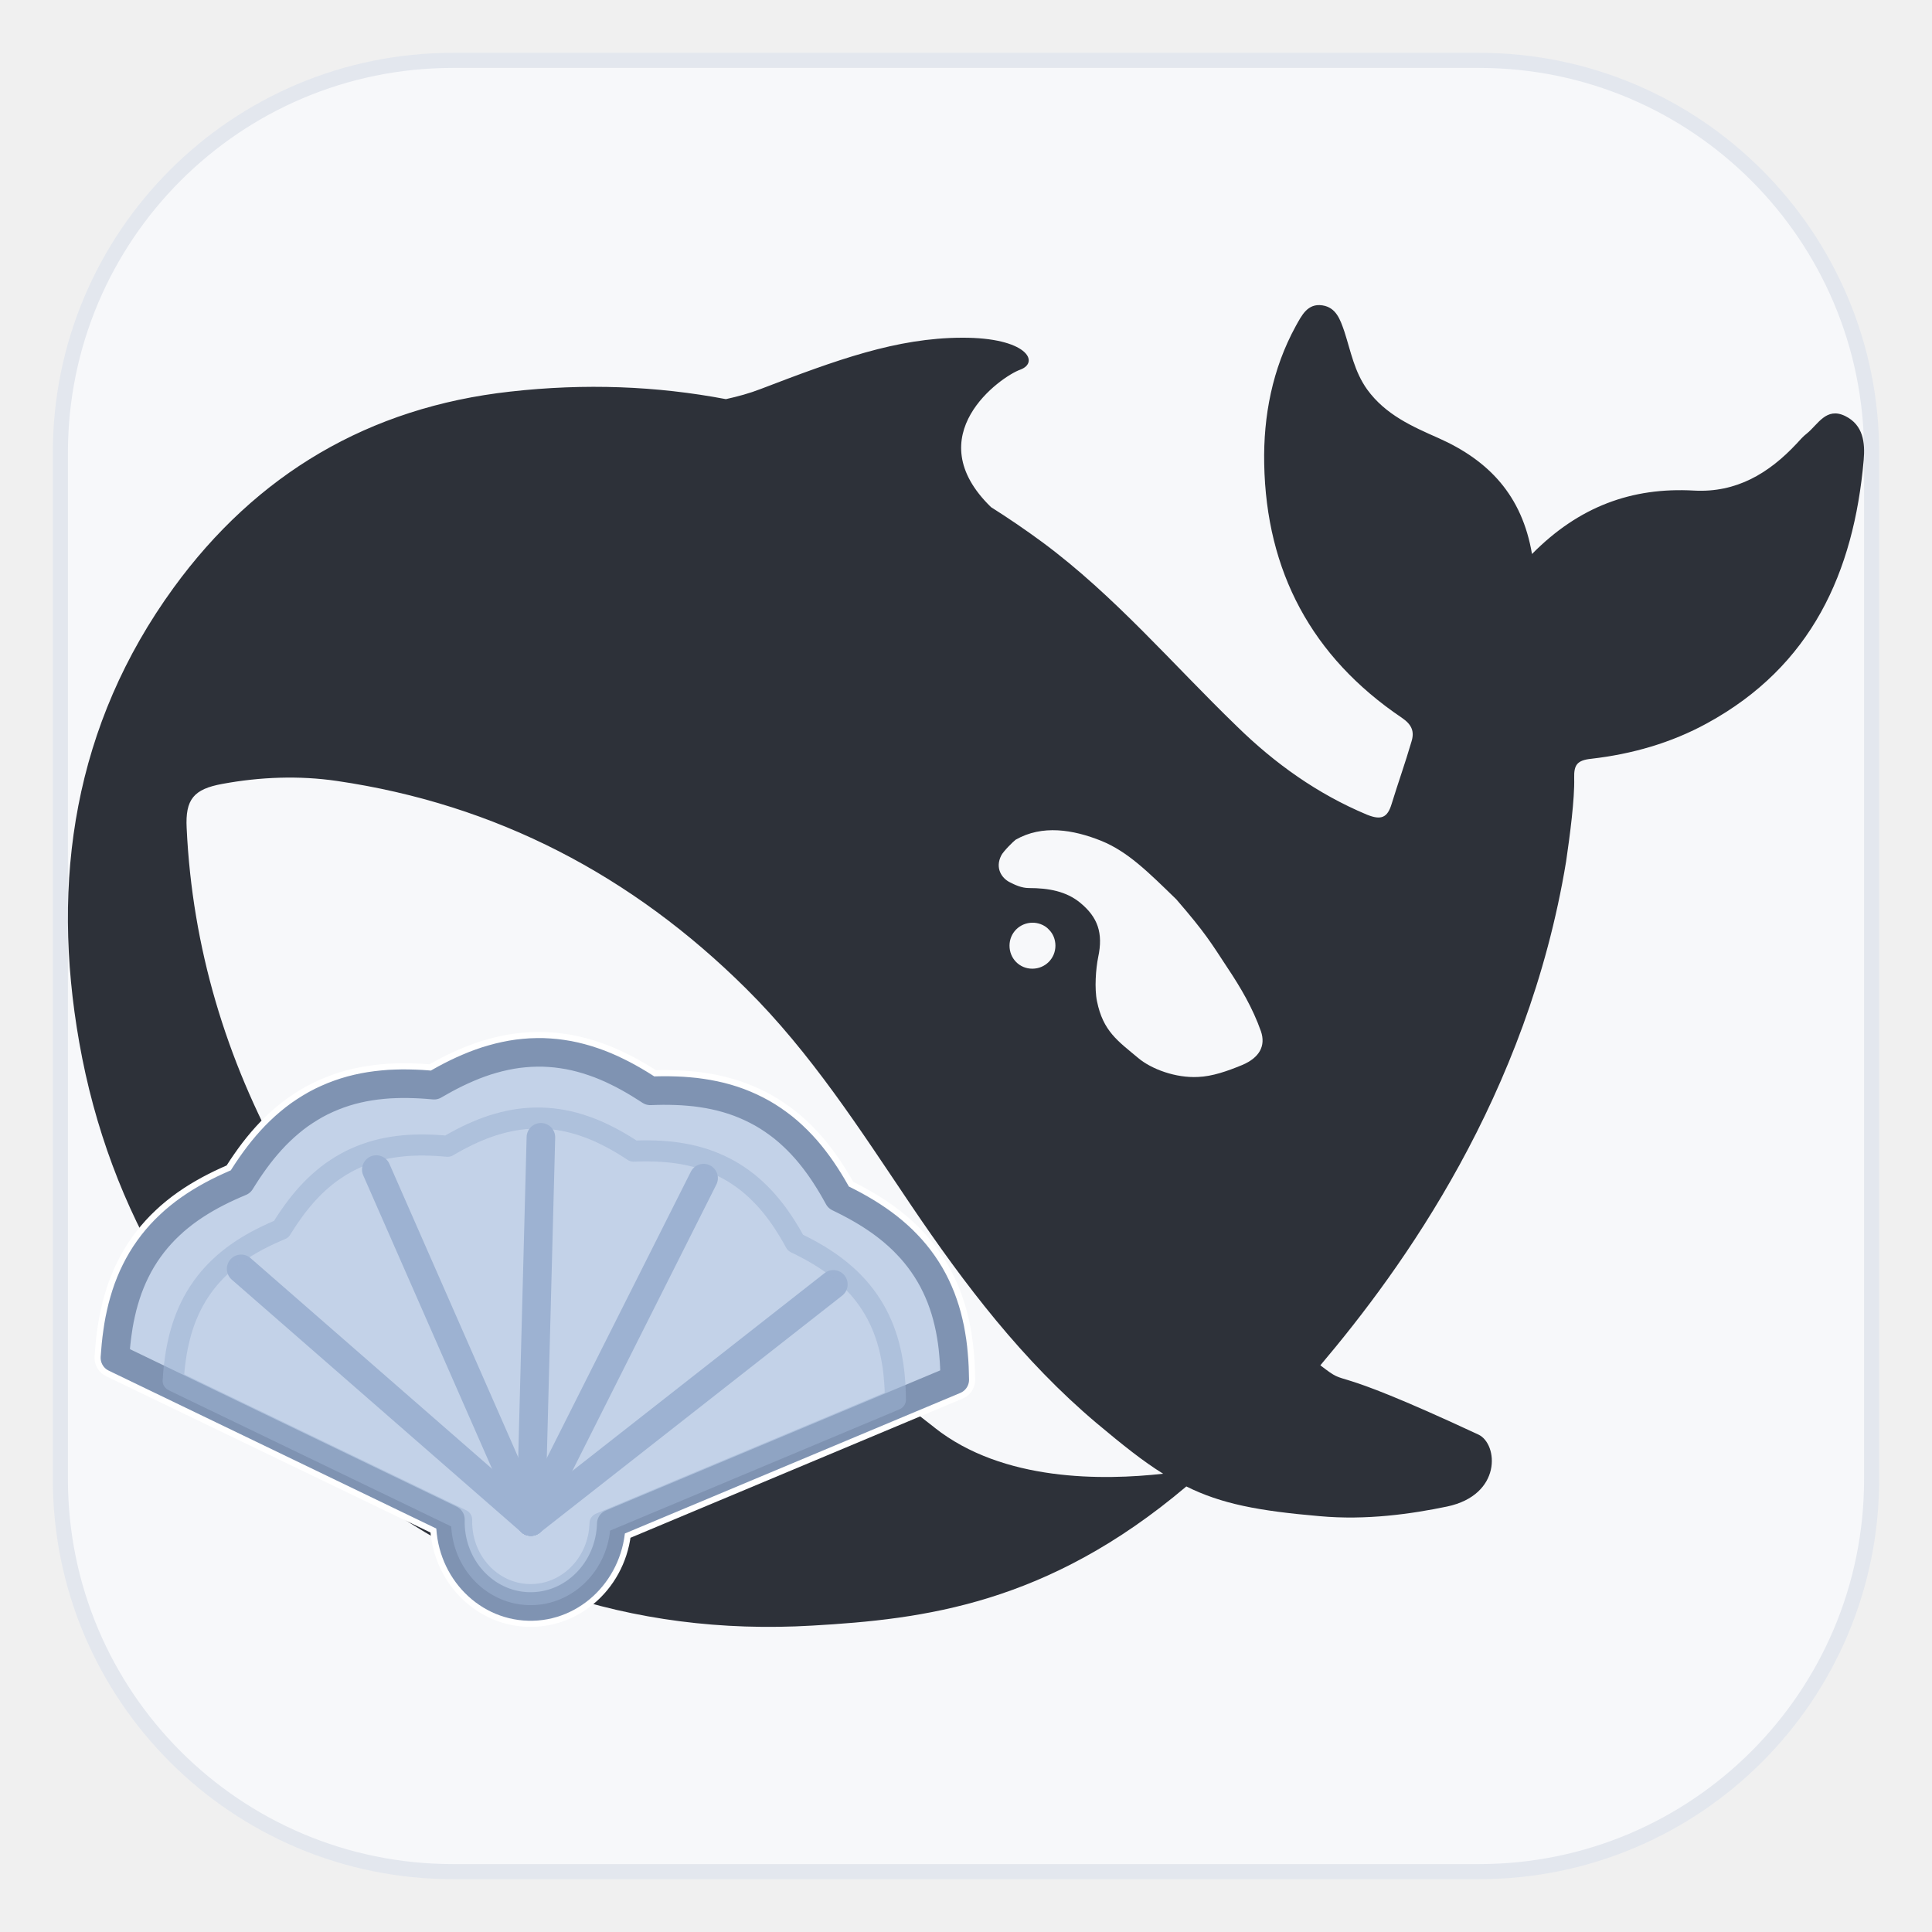
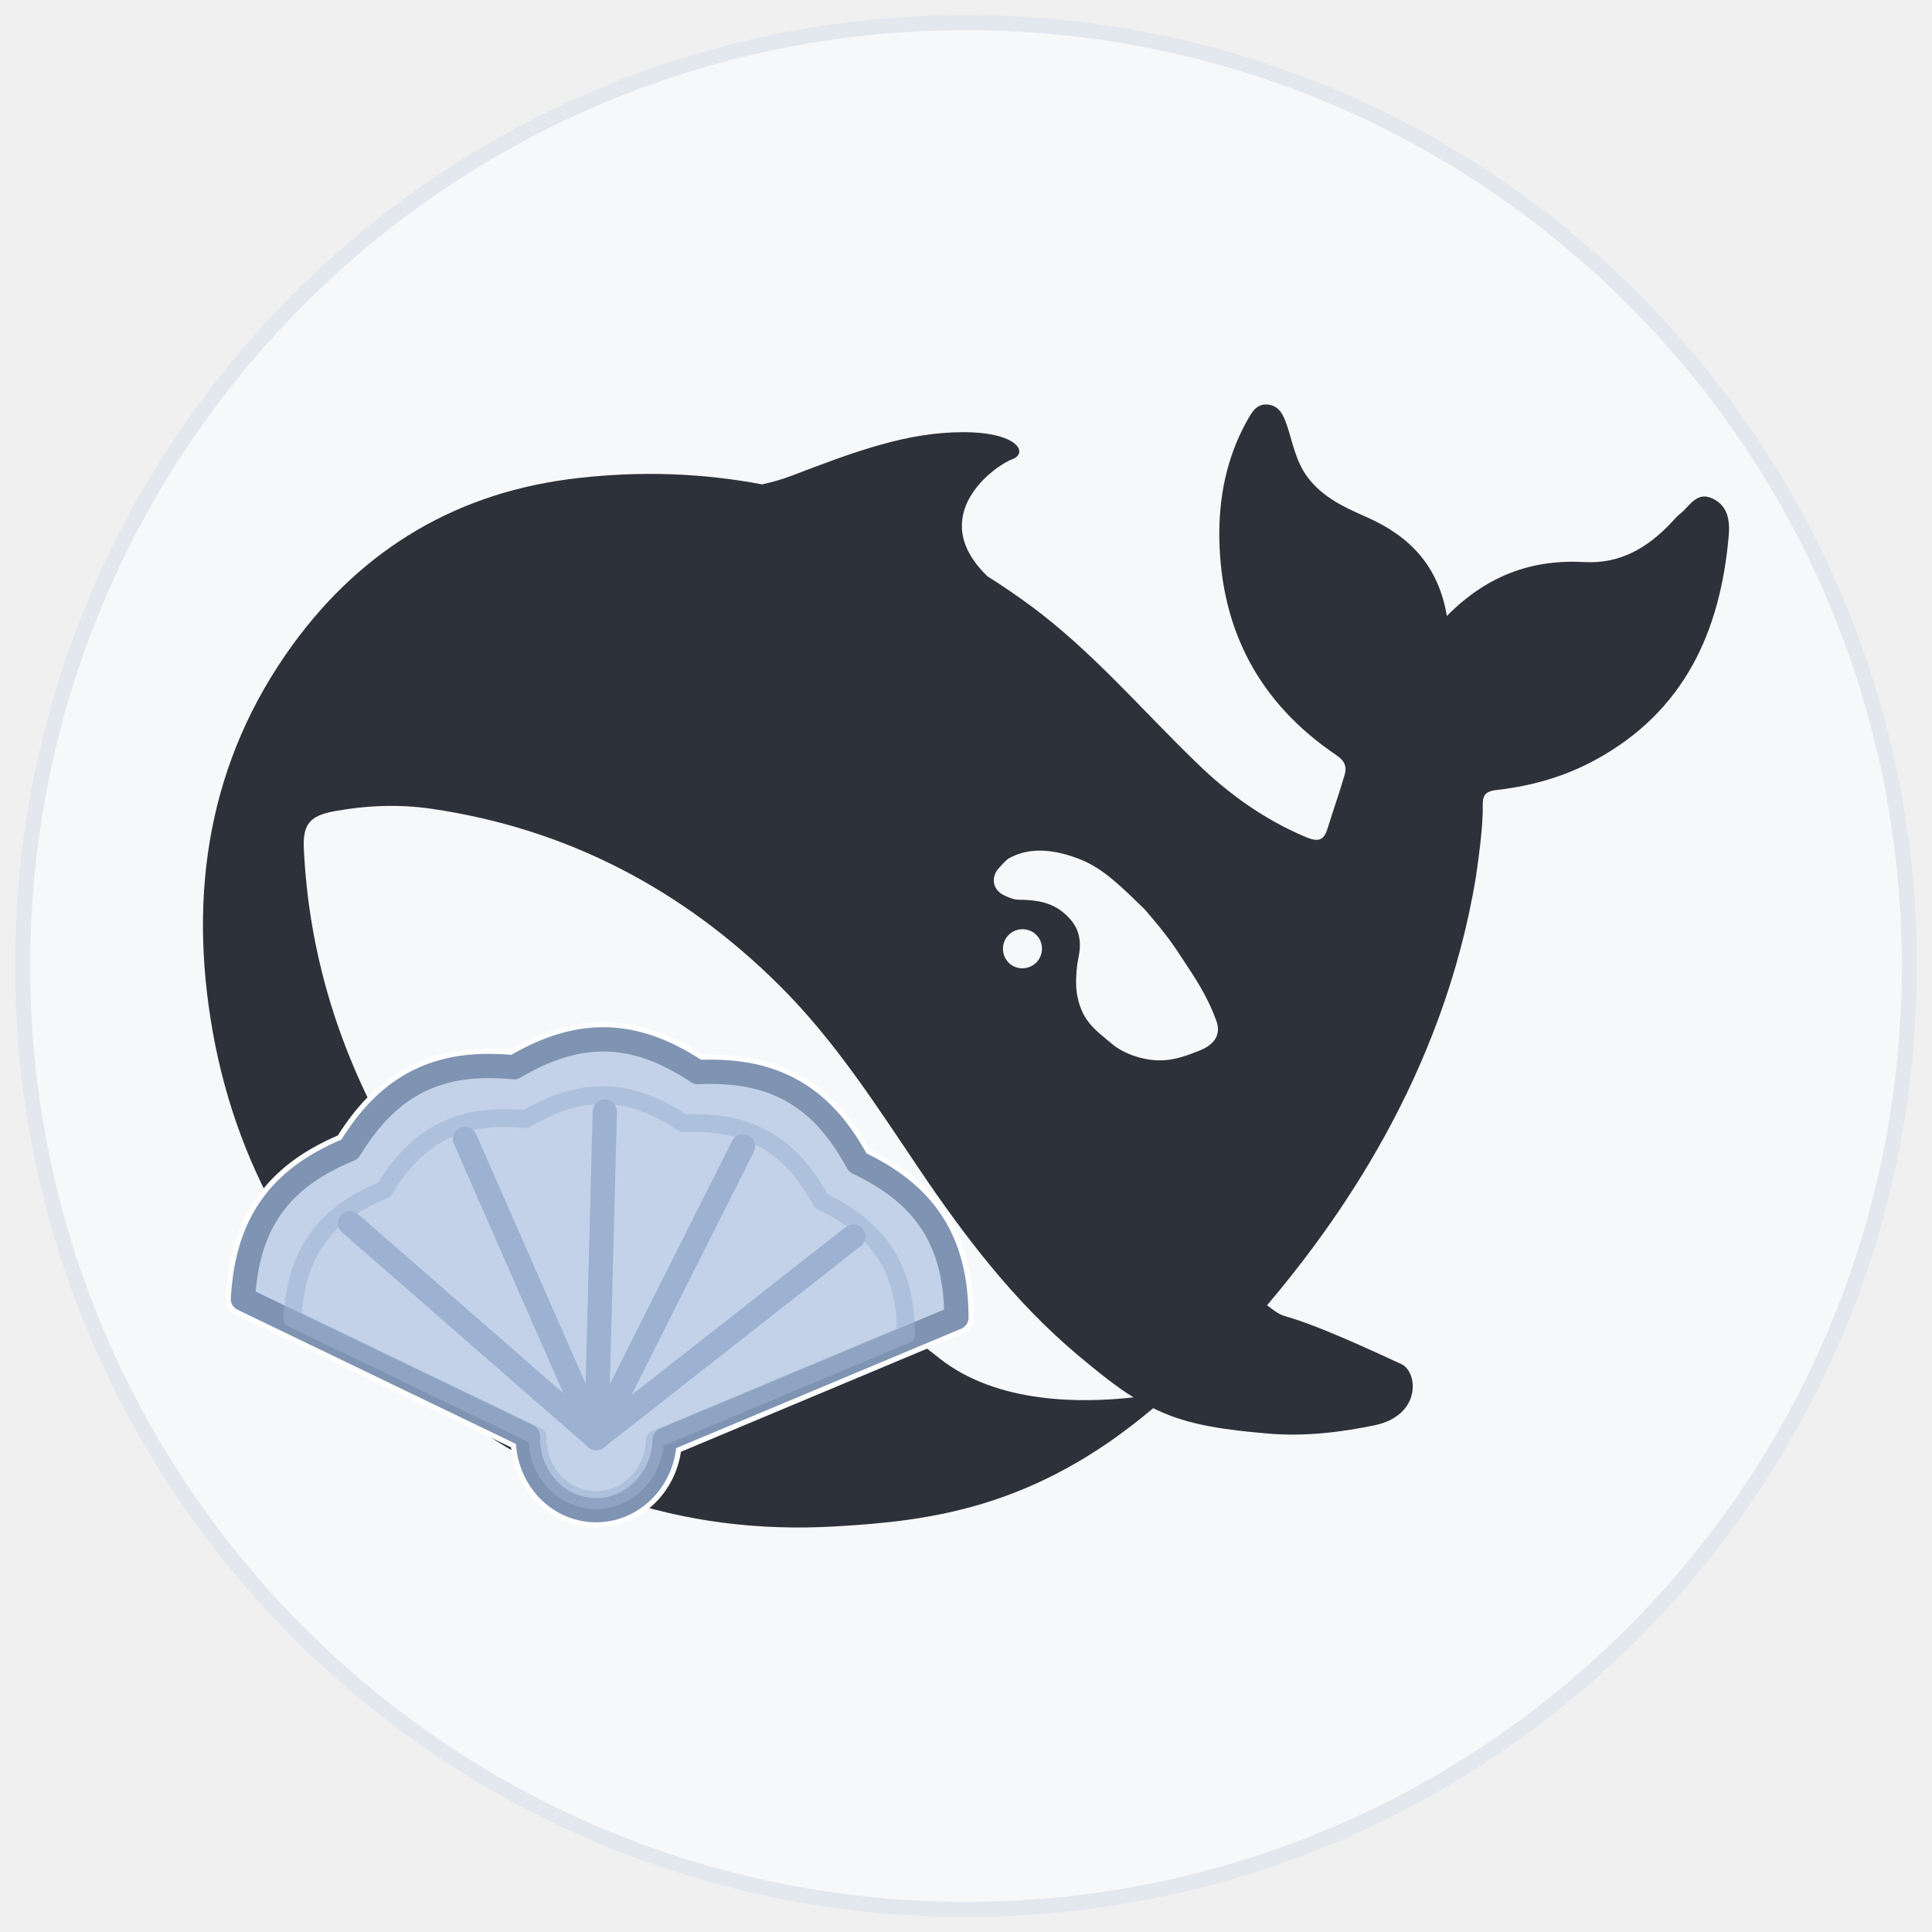
<svg xmlns="http://www.w3.org/2000/svg" width="512" height="512" viewBox="0 0 512 512">
-   <rect x="16" y="16" width="480" height="480" rx="104" fill="#f7f8fa" stroke="#e3e7ee" stroke-width="4" />
-   <g transform="translate(18.000 80.855) scale(1.08182)">
+   <circle cx="256" cy="256" r="250" fill="#f7f8fa" stroke="#e3e7ee" stroke-width="4" />
+   <g transform="translate(53.789 107.192) scale(0.91914)">
    <g transform="scale(18.9983) translate(-145.467 -11.5215)">
      <path d="M168.384 12.952C168.138 12.832 168.033 13.061 167.889 13.177C167.84 13.214 167.799 13.263 167.757 13.308C167.399 13.691 166.98 13.943 166.433 13.913C165.632 13.868 164.949 14.119 164.345 14.731C164.217 13.977 163.79 13.526 163.141 13.237C162.802 13.087 162.458 12.937 162.22 12.61C162.054 12.378 162.009 12.119 161.926 11.863C161.873 11.709 161.82 11.552 161.643 11.525C161.45 11.495 161.375 11.657 161.299 11.792C160.997 12.344 160.88 12.952 160.892 13.568C160.918 14.953 161.503 16.057 162.666 16.842C162.798 16.932 162.832 17.022 162.79 17.153C162.711 17.424 162.617 17.686 162.534 17.957C162.481 18.129 162.402 18.167 162.217 18.092C161.579 17.825 161.028 17.431 160.541 16.954C159.714 16.155 158.967 15.272 158.035 14.581C157.816 14.42 157.597 14.27 157.37 14.127C156.419 13.203 157.495 12.445 157.744 12.355C158.004 12.261 157.834 11.938 156.993 11.942C156.151 11.945 155.381 12.227 154.4 12.603C154.256 12.659 154.105 12.7 153.951 12.734C153.06 12.565 152.135 12.528 151.169 12.637C149.35 12.839 147.897 13.699 146.829 15.167C145.546 16.932 145.244 18.937 145.613 21.028C146.002 23.232 147.127 25.056 148.855 26.483C150.648 27.962 152.713 28.687 155.068 28.548C156.499 28.466 158.091 28.274 159.888 26.754C160.341 26.979 160.816 27.069 161.605 27.137C162.212 27.193 162.797 27.107 163.25 27.013C163.96 26.863 163.911 26.206 163.654 26.085C161.575 25.116 162.031 25.511 161.616 25.192C162.673 23.942 164.287 21.719 164.785 18.694C164.834 18.36 164.896 17.889 164.889 17.619C164.885 17.454 164.923 17.39 165.111 17.371C165.632 17.311 166.138 17.168 166.603 16.913C167.95 16.177 168.494 14.968 168.622 13.519C168.641 13.297 168.618 13.068 168.384 12.952ZM156.642 25.995C154.626 24.41 153.649 23.889 153.245 23.912C152.868 23.934 152.936 24.366 153.019 24.648C153.106 24.925 153.219 25.117 153.377 25.361C153.487 25.523 153.562 25.762 153.268 25.943C152.619 26.345 151.49 25.808 151.437 25.782C150.124 25.008 149.025 23.987 148.251 22.59C147.504 21.246 147.07 19.804 146.998 18.265C146.979 17.894 147.089 17.762 147.459 17.695C147.946 17.605 148.448 17.586 148.934 17.657C150.992 17.958 152.743 18.877 154.211 20.334C155.049 21.164 155.683 22.155 156.336 23.124C157.03 24.152 157.777 25.133 158.729 25.936C159.065 26.218 159.333 26.432 159.589 26.59C158.816 26.676 157.525 26.695 156.642 25.996V25.995ZM157.608 19.781C157.608 19.616 157.74 19.485 157.906 19.485C157.943 19.485 157.977 19.492 158.008 19.503C158.049 19.518 158.087 19.541 158.117 19.575C158.17 19.627 158.2 19.702 158.2 19.781C158.2 19.946 158.068 20.078 157.902 20.078C157.736 20.078 157.608 19.946 157.608 19.781ZM160.608 21.32C160.416 21.399 160.223 21.467 160.038 21.474C159.751 21.489 159.438 21.373 159.268 21.23C159.004 21.009 158.815 20.885 158.736 20.498C158.702 20.333 158.721 20.078 158.751 19.931C158.819 19.616 158.744 19.413 158.521 19.229C158.34 19.079 158.11 19.038 157.857 19.038C157.762 19.038 157.676 18.996 157.611 18.963C157.506 18.91 157.419 18.779 157.502 18.617C157.528 18.565 157.657 18.437 157.687 18.415C158.03 18.219 158.426 18.283 158.793 18.43C159.132 18.569 159.389 18.824 159.759 19.184C160.136 19.62 160.204 19.74 160.419 20.067C160.589 20.322 160.744 20.585 160.85 20.885C160.914 21.073 160.831 21.226 160.608 21.32Z" fill="#2d3139" />
    </g>
    <g transform="rotate(1.5 113.40 298.00)">
      <path d="M 93.69 298.00 L 10.50 260.55 L 10.58 258.99 L 10.67 257.42 L 10.80 255.85 L 10.97 254.28 L 11.16 252.72 L 11.40 251.16 L 11.69 249.61 L 12.01 248.06 L 12.39 246.53 L 12.81 245.01 L 13.28 243.51 L 13.81 242.03 L 14.38 240.58 L 15.02 239.14 L 15.70 237.74 L 16.44 236.36 L 17.23 235.02 L 18.08 233.71 L 18.98 232.43 L 19.93 231.19 L 20.93 229.99 L 21.97 228.83 L 23.07 227.71 L 24.20 226.62 L 25.38 225.58 L 26.59 224.58 L 27.84 223.62 L 29.12 222.70 L 30.43 221.82 L 31.76 220.98 L 33.12 220.17 L 34.50 219.40 L 35.89 218.66 L 37.29 217.96 L 38.71 217.28 L 40.13 216.63 L 40.93 215.28 L 41.75 213.94 L 42.60 212.62 L 43.48 211.31 L 44.39 210.02 L 45.33 208.76 L 46.31 207.52 L 47.32 206.31 L 48.37 205.13 L 49.46 203.99 L 50.58 202.89 L 51.74 201.83 L 52.93 200.81 L 54.16 199.84 L 55.43 198.93 L 56.73 198.06 L 58.06 197.24 L 59.42 196.48 L 60.82 195.78 L 62.24 195.13 L 63.68 194.54 L 65.15 194.00 L 66.64 193.52 L 68.15 193.10 L 69.68 192.73 L 71.22 192.42 L 72.77 192.16 L 74.33 191.95 L 75.90 191.78 L 77.48 191.67 L 79.05 191.59 L 80.63 191.56 L 82.21 191.56 L 83.78 191.59 L 85.35 191.66 L 86.91 191.75 L 88.25 190.94 L 89.60 190.14 L 90.97 189.37 L 92.36 188.63 L 93.77 187.92 L 95.20 187.25 L 96.64 186.61 L 98.10 186.02 L 99.58 185.47 L 101.08 184.98 L 102.59 184.53 L 104.11 184.14 L 105.64 183.80 L 107.18 183.52 L 108.73 183.31 L 110.28 183.15 L 111.84 183.06 L 113.40 183.02 L 114.96 183.06 L 116.52 183.15 L 118.07 183.31 L 119.62 183.52 L 121.16 183.80 L 122.69 184.14 L 124.21 184.53 L 125.72 184.98 L 127.22 185.47 L 128.70 186.02 L 130.16 186.61 L 131.60 187.25 L 133.03 187.92 L 134.44 188.63 L 135.83 189.37 L 137.20 190.14 L 138.55 190.94 L 139.89 191.75 L 141.45 191.66 L 143.02 191.59 L 144.59 191.56 L 146.17 191.56 L 147.75 191.59 L 149.32 191.67 L 150.90 191.78 L 152.47 191.95 L 154.03 192.16 L 155.58 192.42 L 157.12 192.73 L 158.65 193.10 L 160.16 193.52 L 161.65 194.00 L 163.12 194.54 L 164.56 195.13 L 165.98 195.78 L 167.38 196.48 L 168.74 197.24 L 170.07 198.06 L 171.37 198.93 L 172.64 199.84 L 173.87 200.81 L 175.06 201.83 L 176.22 202.89 L 177.34 203.99 L 178.43 205.13 L 179.48 206.31 L 180.49 207.52 L 181.47 208.76 L 182.41 210.02 L 183.32 211.31 L 184.20 212.62 L 185.05 213.94 L 185.87 215.28 L 186.67 216.63 L 188.09 217.28 L 189.51 217.96 L 190.91 218.66 L 192.30 219.40 L 193.68 220.17 L 195.04 220.98 L 196.37 221.82 L 197.68 222.70 L 198.96 223.62 L 200.21 224.58 L 201.42 225.58 L 202.60 226.62 L 203.73 227.71 L 204.83 228.83 L 205.87 229.99 L 206.87 231.19 L 207.82 232.43 L 208.72 233.71 L 209.57 235.02 L 210.36 236.36 L 211.10 237.74 L 211.78 239.14 L 212.42 240.58 L 212.99 242.03 L 213.52 243.51 L 213.99 245.01 L 214.41 246.53 L 214.79 248.06 L 215.11 249.61 L 215.40 251.16 L 215.64 252.72 L 215.83 254.28 L 216.00 255.85 L 216.13 257.42 L 216.22 258.99 L 216.30 260.55 L 133.11 298.00 A 19.71 20.80 0 0 1 93.69 298.00 Z" fill="none" stroke="#ffffff" stroke-width="10" stroke-linejoin="round" />
      <path d="M 93.69 298.00 L 10.50 260.55 L 10.58 258.99 L 10.67 257.42 L 10.80 255.85 L 10.97 254.28 L 11.16 252.72 L 11.40 251.16 L 11.69 249.61 L 12.01 248.06 L 12.39 246.53 L 12.81 245.01 L 13.28 243.51 L 13.81 242.03 L 14.38 240.58 L 15.02 239.14 L 15.70 237.74 L 16.44 236.36 L 17.23 235.02 L 18.08 233.71 L 18.98 232.43 L 19.93 231.19 L 20.93 229.99 L 21.97 228.83 L 23.07 227.71 L 24.20 226.62 L 25.38 225.58 L 26.59 224.58 L 27.84 223.62 L 29.12 222.70 L 30.43 221.82 L 31.76 220.98 L 33.12 220.17 L 34.50 219.40 L 35.89 218.66 L 37.29 217.96 L 38.71 217.28 L 40.13 216.63 L 40.93 215.28 L 41.75 213.94 L 42.60 212.62 L 43.48 211.31 L 44.39 210.02 L 45.33 208.76 L 46.31 207.52 L 47.32 206.31 L 48.37 205.13 L 49.46 203.99 L 50.58 202.89 L 51.74 201.83 L 52.93 200.81 L 54.16 199.84 L 55.43 198.93 L 56.73 198.06 L 58.06 197.24 L 59.42 196.48 L 60.82 195.78 L 62.24 195.13 L 63.68 194.54 L 65.15 194.00 L 66.64 193.52 L 68.15 193.10 L 69.68 192.73 L 71.22 192.42 L 72.77 192.16 L 74.33 191.95 L 75.90 191.78 L 77.48 191.67 L 79.05 191.59 L 80.63 191.56 L 82.21 191.56 L 83.78 191.59 L 85.35 191.66 L 86.91 191.75 L 88.25 190.94 L 89.60 190.14 L 90.97 189.37 L 92.36 188.63 L 93.77 187.92 L 95.20 187.25 L 96.64 186.61 L 98.10 186.02 L 99.58 185.47 L 101.08 184.98 L 102.59 184.53 L 104.11 184.14 L 105.64 183.80 L 107.18 183.52 L 108.73 183.31 L 110.28 183.15 L 111.84 183.06 L 113.40 183.02 L 114.96 183.06 L 116.52 183.15 L 118.07 183.31 L 119.62 183.52 L 121.16 183.80 L 122.69 184.14 L 124.21 184.53 L 125.72 184.98 L 127.22 185.47 L 128.70 186.02 L 130.16 186.61 L 131.60 187.25 L 133.03 187.92 L 134.44 188.63 L 135.83 189.37 L 137.20 190.14 L 138.55 190.94 L 139.89 191.75 L 141.45 191.66 L 143.02 191.59 L 144.59 191.56 L 146.17 191.56 L 147.75 191.59 L 149.32 191.67 L 150.90 191.78 L 152.47 191.95 L 154.03 192.16 L 155.58 192.42 L 157.12 192.73 L 158.65 193.10 L 160.16 193.52 L 161.65 194.00 L 163.12 194.54 L 164.56 195.13 L 165.98 195.78 L 167.38 196.48 L 168.74 197.24 L 170.07 198.06 L 171.37 198.93 L 172.64 199.84 L 173.87 200.81 L 175.06 201.83 L 176.22 202.89 L 177.34 203.99 L 178.43 205.13 L 179.48 206.31 L 180.49 207.52 L 181.47 208.76 L 182.41 210.02 L 183.32 211.31 L 184.20 212.62 L 185.05 213.94 L 185.87 215.28 L 186.67 216.63 L 188.09 217.28 L 189.51 217.96 L 190.91 218.66 L 192.30 219.40 L 193.68 220.17 L 195.04 220.98 L 196.37 221.82 L 197.68 222.70 L 198.96 223.62 L 200.21 224.58 L 201.42 225.58 L 202.60 226.62 L 203.73 227.71 L 204.83 228.83 L 205.87 229.99 L 206.87 231.19 L 207.82 232.43 L 208.72 233.71 L 209.57 235.02 L 210.36 236.36 L 211.10 237.74 L 211.78 239.14 L 212.42 240.58 L 212.99 242.03 L 213.52 243.51 L 213.99 245.01 L 214.41 246.53 L 214.79 248.06 L 215.11 249.61 L 215.40 251.16 L 215.64 252.72 L 215.83 254.28 L 216.00 255.85 L 216.13 257.42 L 216.22 258.99 L 216.30 260.55 L 133.11 298.00 A 19.71 20.80 0 0 1 93.69 298.00 Z" fill="#c3d2e8" stroke="#7f93b2" stroke-width="7" stroke-linejoin="round" />
      <g stroke="#9db2d2" stroke-width="7" stroke-linecap="round">
        <path d="M 113.4 298 L 40.84 237.97" />
        <path d="M 113.4 298 L 73.30 212.79" />
        <path d="M 113.4 298 L 113.40 203.83" />
        <path d="M 113.4 298 L 153.50 212.79" />
        <path d="M 113.4 298 L 185.96 237.97" />
      </g>
      <path d="M 93.69 298.00 L 10.50 260.55 L 10.58 258.99 L 10.67 257.42 L 10.80 255.85 L 10.97 254.28 L 11.16 252.72 L 11.40 251.16 L 11.69 249.61 L 12.01 248.06 L 12.39 246.53 L 12.81 245.01 L 13.28 243.51 L 13.81 242.03 L 14.38 240.58 L 15.02 239.14 L 15.70 237.74 L 16.44 236.36 L 17.23 235.02 L 18.08 233.71 L 18.98 232.43 L 19.93 231.19 L 20.93 229.99 L 21.97 228.83 L 23.07 227.71 L 24.20 226.62 L 25.38 225.58 L 26.59 224.58 L 27.84 223.62 L 29.12 222.70 L 30.43 221.82 L 31.76 220.98 L 33.12 220.17 L 34.50 219.40 L 35.89 218.66 L 37.29 217.96 L 38.71 217.28 L 40.13 216.63 L 40.93 215.28 L 41.75 213.94 L 42.60 212.62 L 43.48 211.31 L 44.39 210.02 L 45.33 208.76 L 46.31 207.52 L 47.32 206.31 L 48.37 205.13 L 49.46 203.99 L 50.58 202.89 L 51.74 201.83 L 52.93 200.81 L 54.16 199.84 L 55.43 198.93 L 56.73 198.06 L 58.06 197.24 L 59.42 196.48 L 60.82 195.78 L 62.24 195.13 L 63.68 194.54 L 65.15 194.00 L 66.64 193.52 L 68.15 193.10 L 69.68 192.73 L 71.22 192.42 L 72.77 192.16 L 74.33 191.95 L 75.90 191.78 L 77.48 191.67 L 79.05 191.59 L 80.63 191.56 L 82.21 191.56 L 83.78 191.59 L 85.35 191.66 L 86.91 191.75 L 88.25 190.94 L 89.60 190.14 L 90.97 189.37 L 92.36 188.63 L 93.77 187.92 L 95.20 187.25 L 96.64 186.61 L 98.10 186.02 L 99.58 185.47 L 101.08 184.98 L 102.59 184.53 L 104.11 184.14 L 105.64 183.80 L 107.18 183.52 L 108.73 183.31 L 110.28 183.15 L 111.84 183.06 L 113.40 183.02 L 114.96 183.06 L 116.52 183.15 L 118.07 183.31 L 119.62 183.52 L 121.16 183.80 L 122.69 184.14 L 124.21 184.53 L 125.72 184.98 L 127.22 185.47 L 128.70 186.02 L 130.16 186.61 L 131.60 187.25 L 133.03 187.92 L 134.44 188.63 L 135.83 189.37 L 137.20 190.14 L 138.55 190.94 L 139.89 191.75 L 141.45 191.66 L 143.02 191.59 L 144.59 191.56 L 146.17 191.56 L 147.75 191.59 L 149.32 191.67 L 150.90 191.78 L 152.47 191.95 L 154.03 192.16 L 155.58 192.42 L 157.12 192.73 L 158.65 193.10 L 160.16 193.52 L 161.65 194.00 L 163.12 194.54 L 164.56 195.13 L 165.98 195.78 L 167.38 196.48 L 168.74 197.24 L 170.07 198.06 L 171.37 198.93 L 172.64 199.84 L 173.87 200.81 L 175.06 201.83 L 176.22 202.89 L 177.34 203.99 L 178.43 205.13 L 179.48 206.31 L 180.49 207.52 L 181.47 208.76 L 182.41 210.02 L 183.32 211.31 L 184.20 212.62 L 185.05 213.94 L 185.87 215.28 L 186.67 216.63 L 188.09 217.28 L 189.51 217.96 L 190.91 218.66 L 192.30 219.40 L 193.68 220.17 L 195.04 220.98 L 196.37 221.82 L 197.68 222.70 L 198.96 223.62 L 200.21 224.58 L 201.42 225.58 L 202.60 226.62 L 203.73 227.71 L 204.83 228.83 L 205.87 229.99 L 206.87 231.19 L 207.82 232.43 L 208.72 233.71 L 209.57 235.02 L 210.36 236.36 L 211.10 237.74 L 211.78 239.14 L 212.42 240.58 L 212.99 242.03 L 213.52 243.51 L 213.99 245.01 L 214.41 246.53 L 214.79 248.06 L 215.11 249.61 L 215.40 251.16 L 215.64 252.72 L 215.83 254.28 L 216.00 255.85 L 216.13 257.42 L 216.22 258.99 L 216.30 260.55 L 133.11 298.00 A 19.71 20.80 0 0 1 93.69 298.00 Z" fill="none" stroke="#9db2d2" stroke-width="6" stroke-linejoin="round" transform="translate(113.4 298) scale(0.86) translate(-113.4 -298)" opacity="0.55" />
    </g>
  </g>
</svg>
